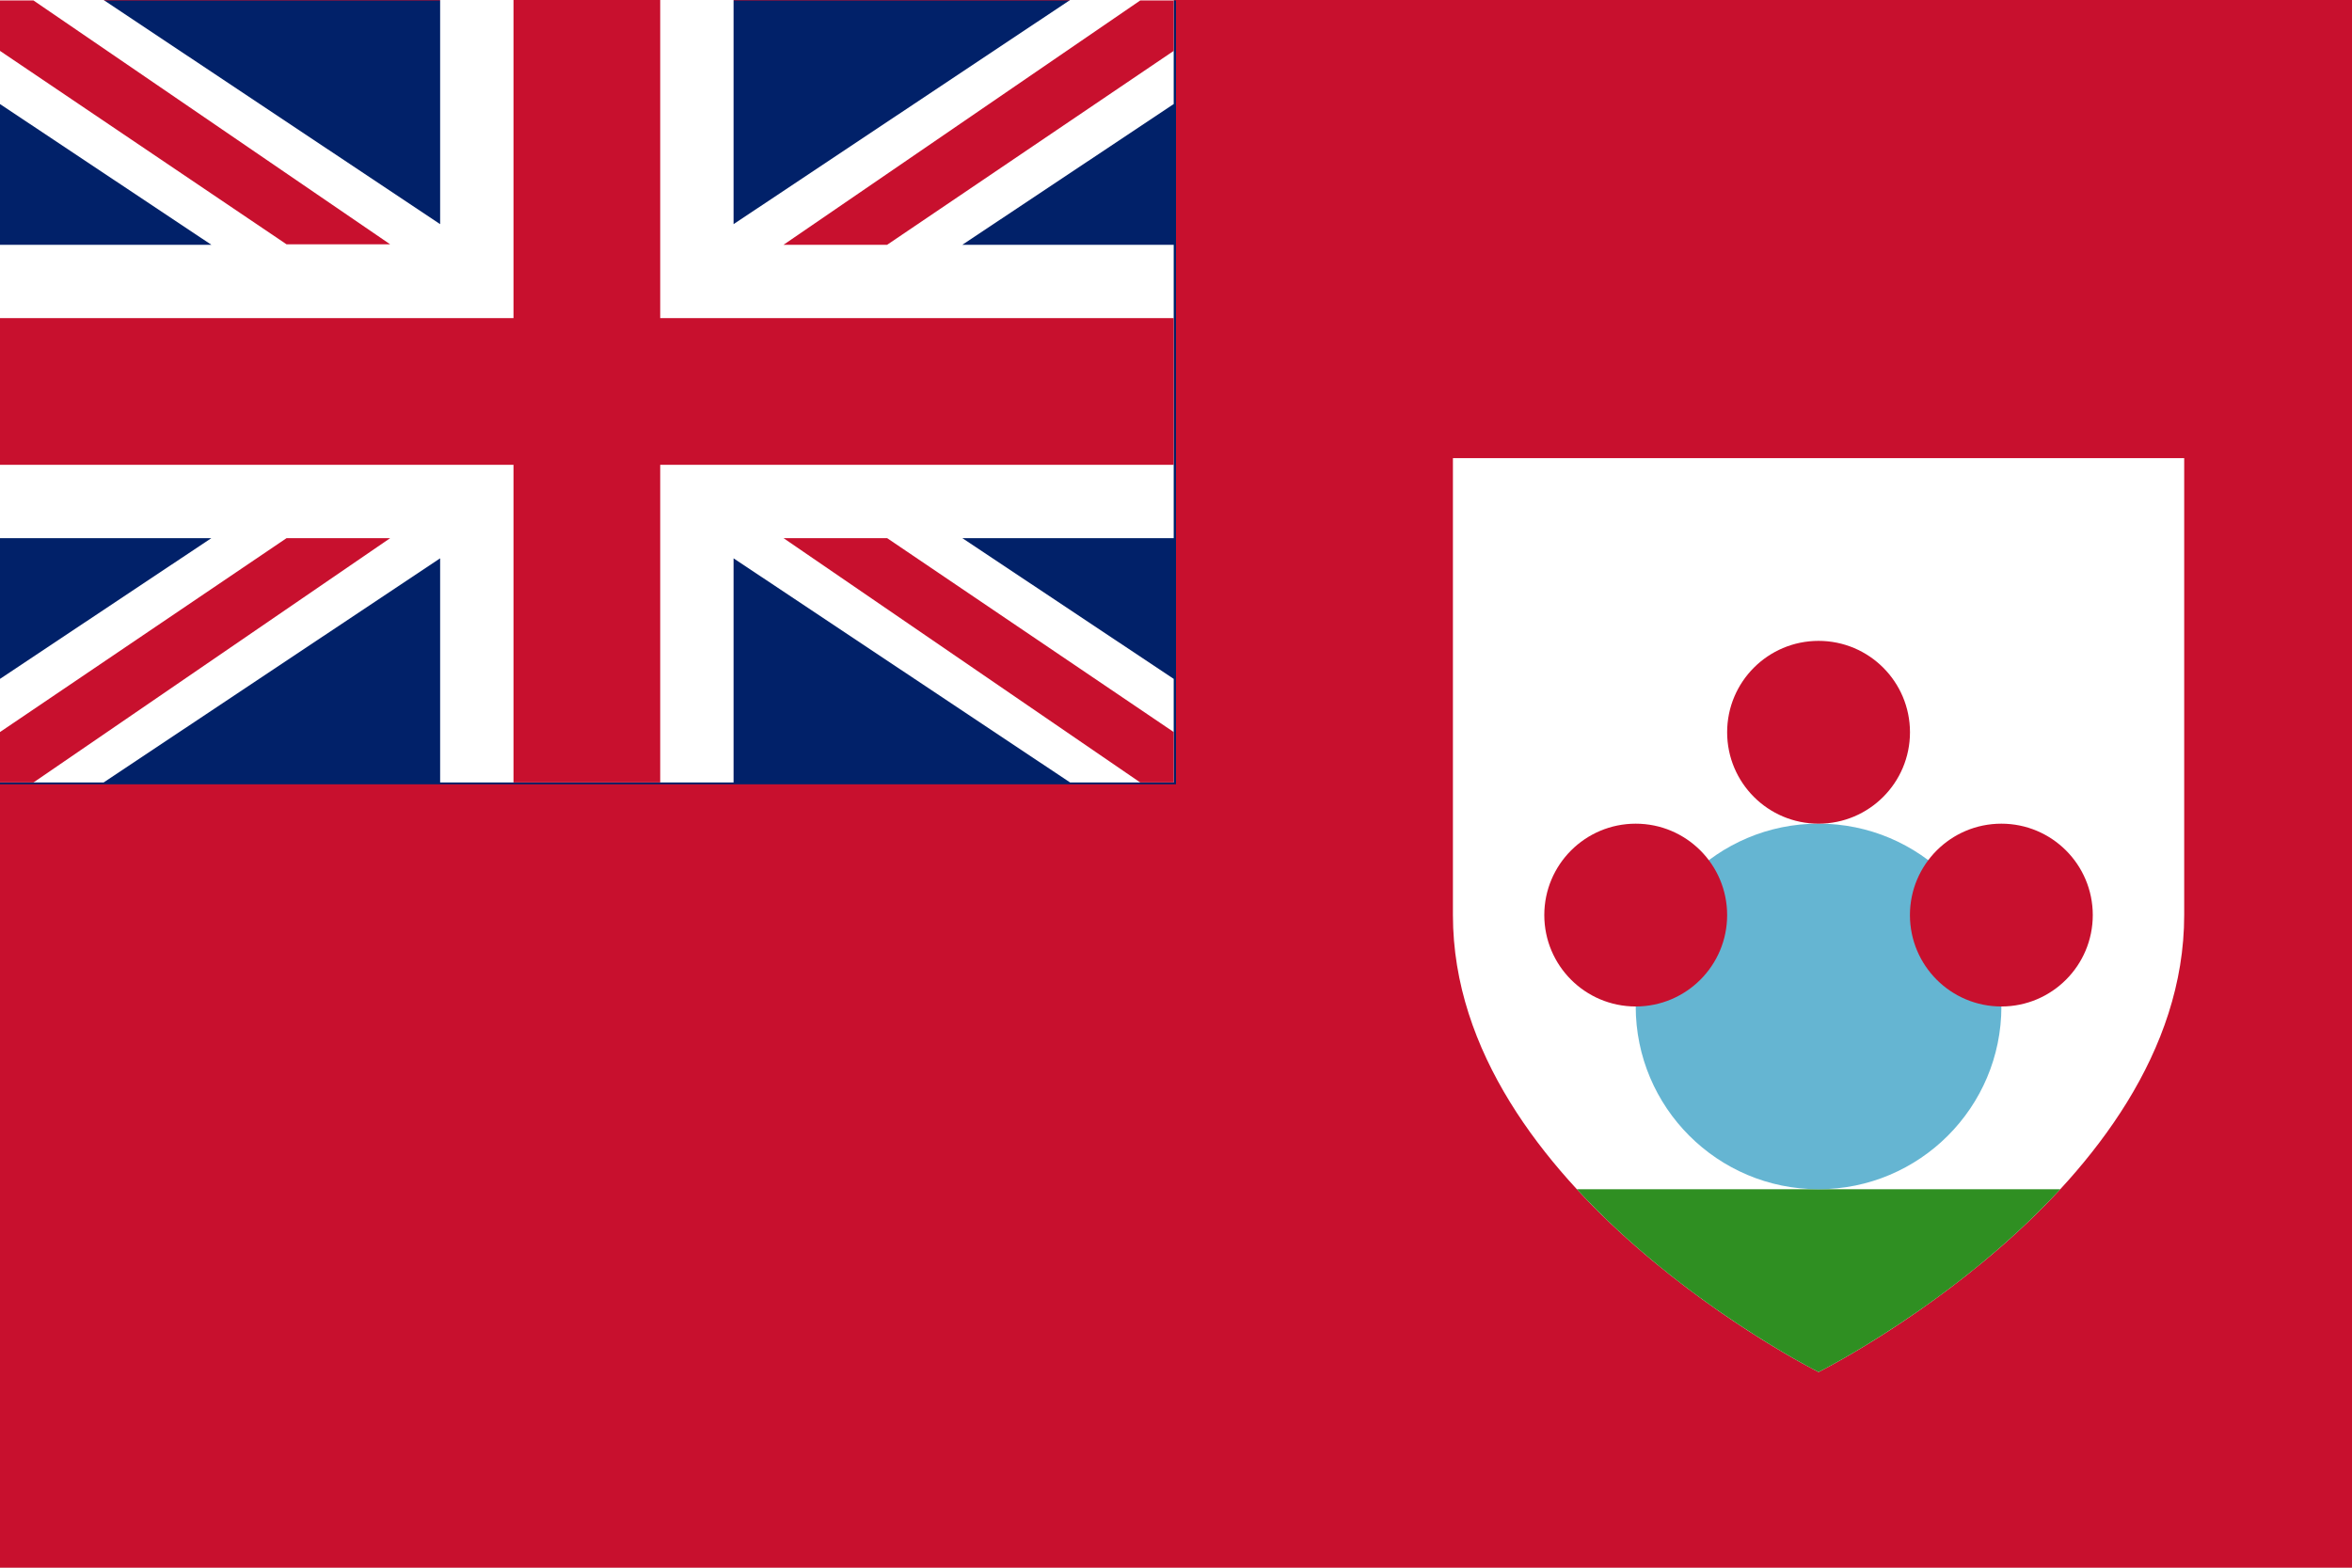
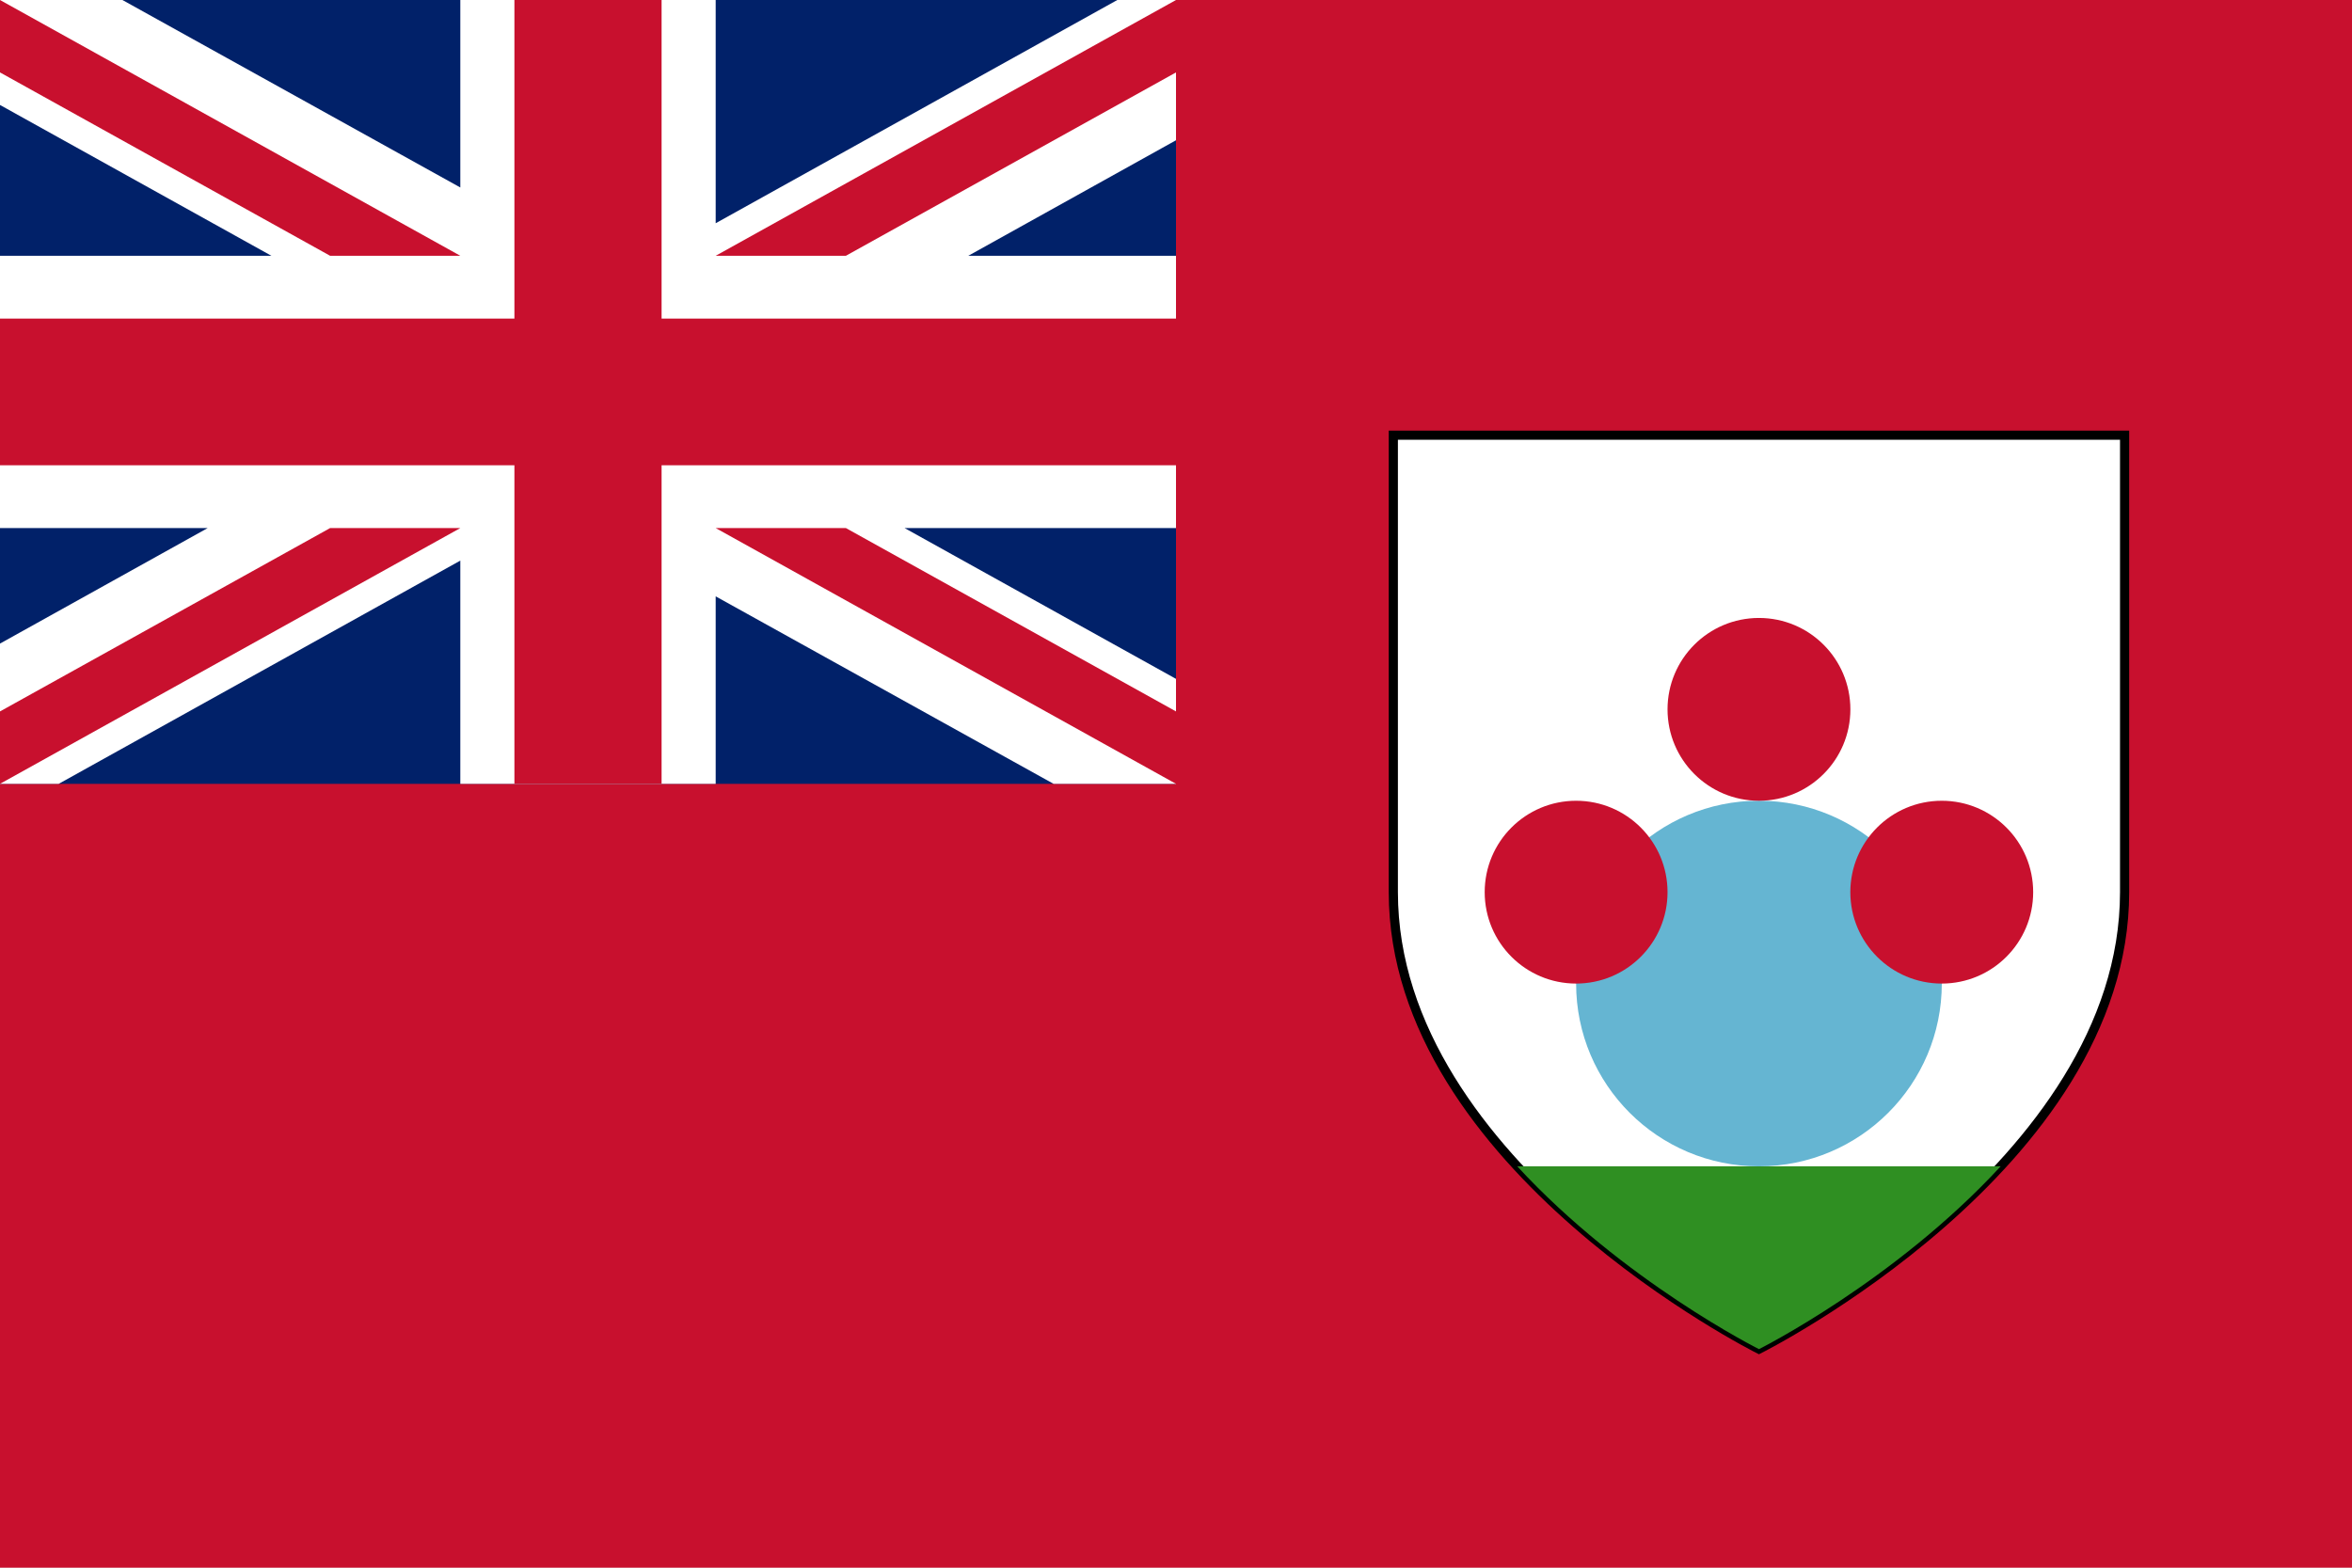
<svg xmlns="http://www.w3.org/2000/svg" viewBox="0 0 513 342">
  <path fill="#c8102e" d="M0 0h513v342H0z" />
-   <path fill="#012169" d="M0 .1h256.5v171H0z" />
-   <path fill="#FFF" d="M256 0h-22.6L160 48.9V0H96v48.9L22.6 0H0v22.7l46.1 30.7H0v64h46.1L0 148.1v22.6h22.6L96 121.8v48.9h64v-48.9l73.4 48.9H256v-22.6l-46.1-30.7H256v-64h-46.1L256 22.7z" />
-   <path fill="#c8102e" d="M144 0h-32v69.4H0v32h112v69.3h32v-69.3h112v-32H144z" />
-   <path fill="#c8102e" d="M0 170.7v-11l62.5-42.3h22.6L7.3 170.7zM7.3.1l77.8 53.2H62.5L0 11.1V.1zM256 .1v11l-62.5 42.3h-22.6L248.7.1zM248.7 170.7l-77.8-53.3h22.6l62.5 42.3v11z" />
-   <g transform="translate(13 5)">
-     <path fill="#fff" d="M303.9 94.94v99.69c0 59.81 79.75 99.69 79.75 99.69s79.75-39.88 79.75-99.69V94.94H303.9z" />
-     <path fill="#2F8F22" d="M436.37 254.44H330.93c23.13 25.08 52.72 39.88 52.72 39.88s29.59-14.8 52.72-39.88z" />
-     <circle fill="#65B5D2" cx="383.65" cy="214.56" r="39.88" />
-     <circle fill="#c8102e" cx="343.77" cy="194.63" r="19.94" />
-     <circle fill="#c8102e" cx="423.52" cy="194.63" r="19.94" />
-     <circle fill="#c8102e" cx="383.65" cy="154.75" r="19.94" />
+   <path fill="#fff" stroke="#000" stroke-width="2" d="M303.9 94.94v99.69c0 59.81 79.75 99.69 79.75 99.69s79.75-39.88 79.75-99.69V94.94H303.9z" />
+   <path fill="#2F8F22" d="M436.37 254.44H330.93c23.13 25.08 52.72 39.88 52.72 39.88s29.59-14.8 52.72-39.88z" />
+   <circle fill="#65B5D2" cx="383.65" cy="214.56" r="39.88" />
+   <circle fill="#c8102e" cx="343.77" cy="194.63" r="19.94" />
+   <circle fill="#c8102e" cx="423.52" cy="194.63" r="19.94" />
+   <circle fill="#c8102e" cx="383.65" cy="154.75" r="19.94" />
+   <path fill="#012169" d="M0 0h256.5v171H0z" />
+   <g fill="#FFF">
+     <path d="M256.5 0v30.6l-45.3 25.2h45.3v59.4h-59.2l59.2 32.9V171h-26.7l-73.7-40.9V171h-55.7v-48.7L12.8 171H0v-30.6l45.3-25.2H0V55.8h59.2L0 22.9V0h26.7l73.7 40.9V0h55.7v48.7L243.7 0z" />
+     <path d="M156.1 115.2 256.5 171v-15.8l-72-40zM100.4 55.8 0 0v15.8l72 40z" />
+   </g>
+   <g fill="#c8102e">
+     <path d="M144.3 0h-32.1v69.5H0v32h112.2V171h32.1v-69.5h112.2v-32H144.3z" />
+     <path d="M156.1 115.2 256.5 171v-15.8l-72-40zM72 115.2l-72 40V171l100.4-55.8zM100.4 55.8 0 0v15.8l72 40zM184.5 55.8l72-40V0L156.1 55.8z" />
  </g>
</svg>
